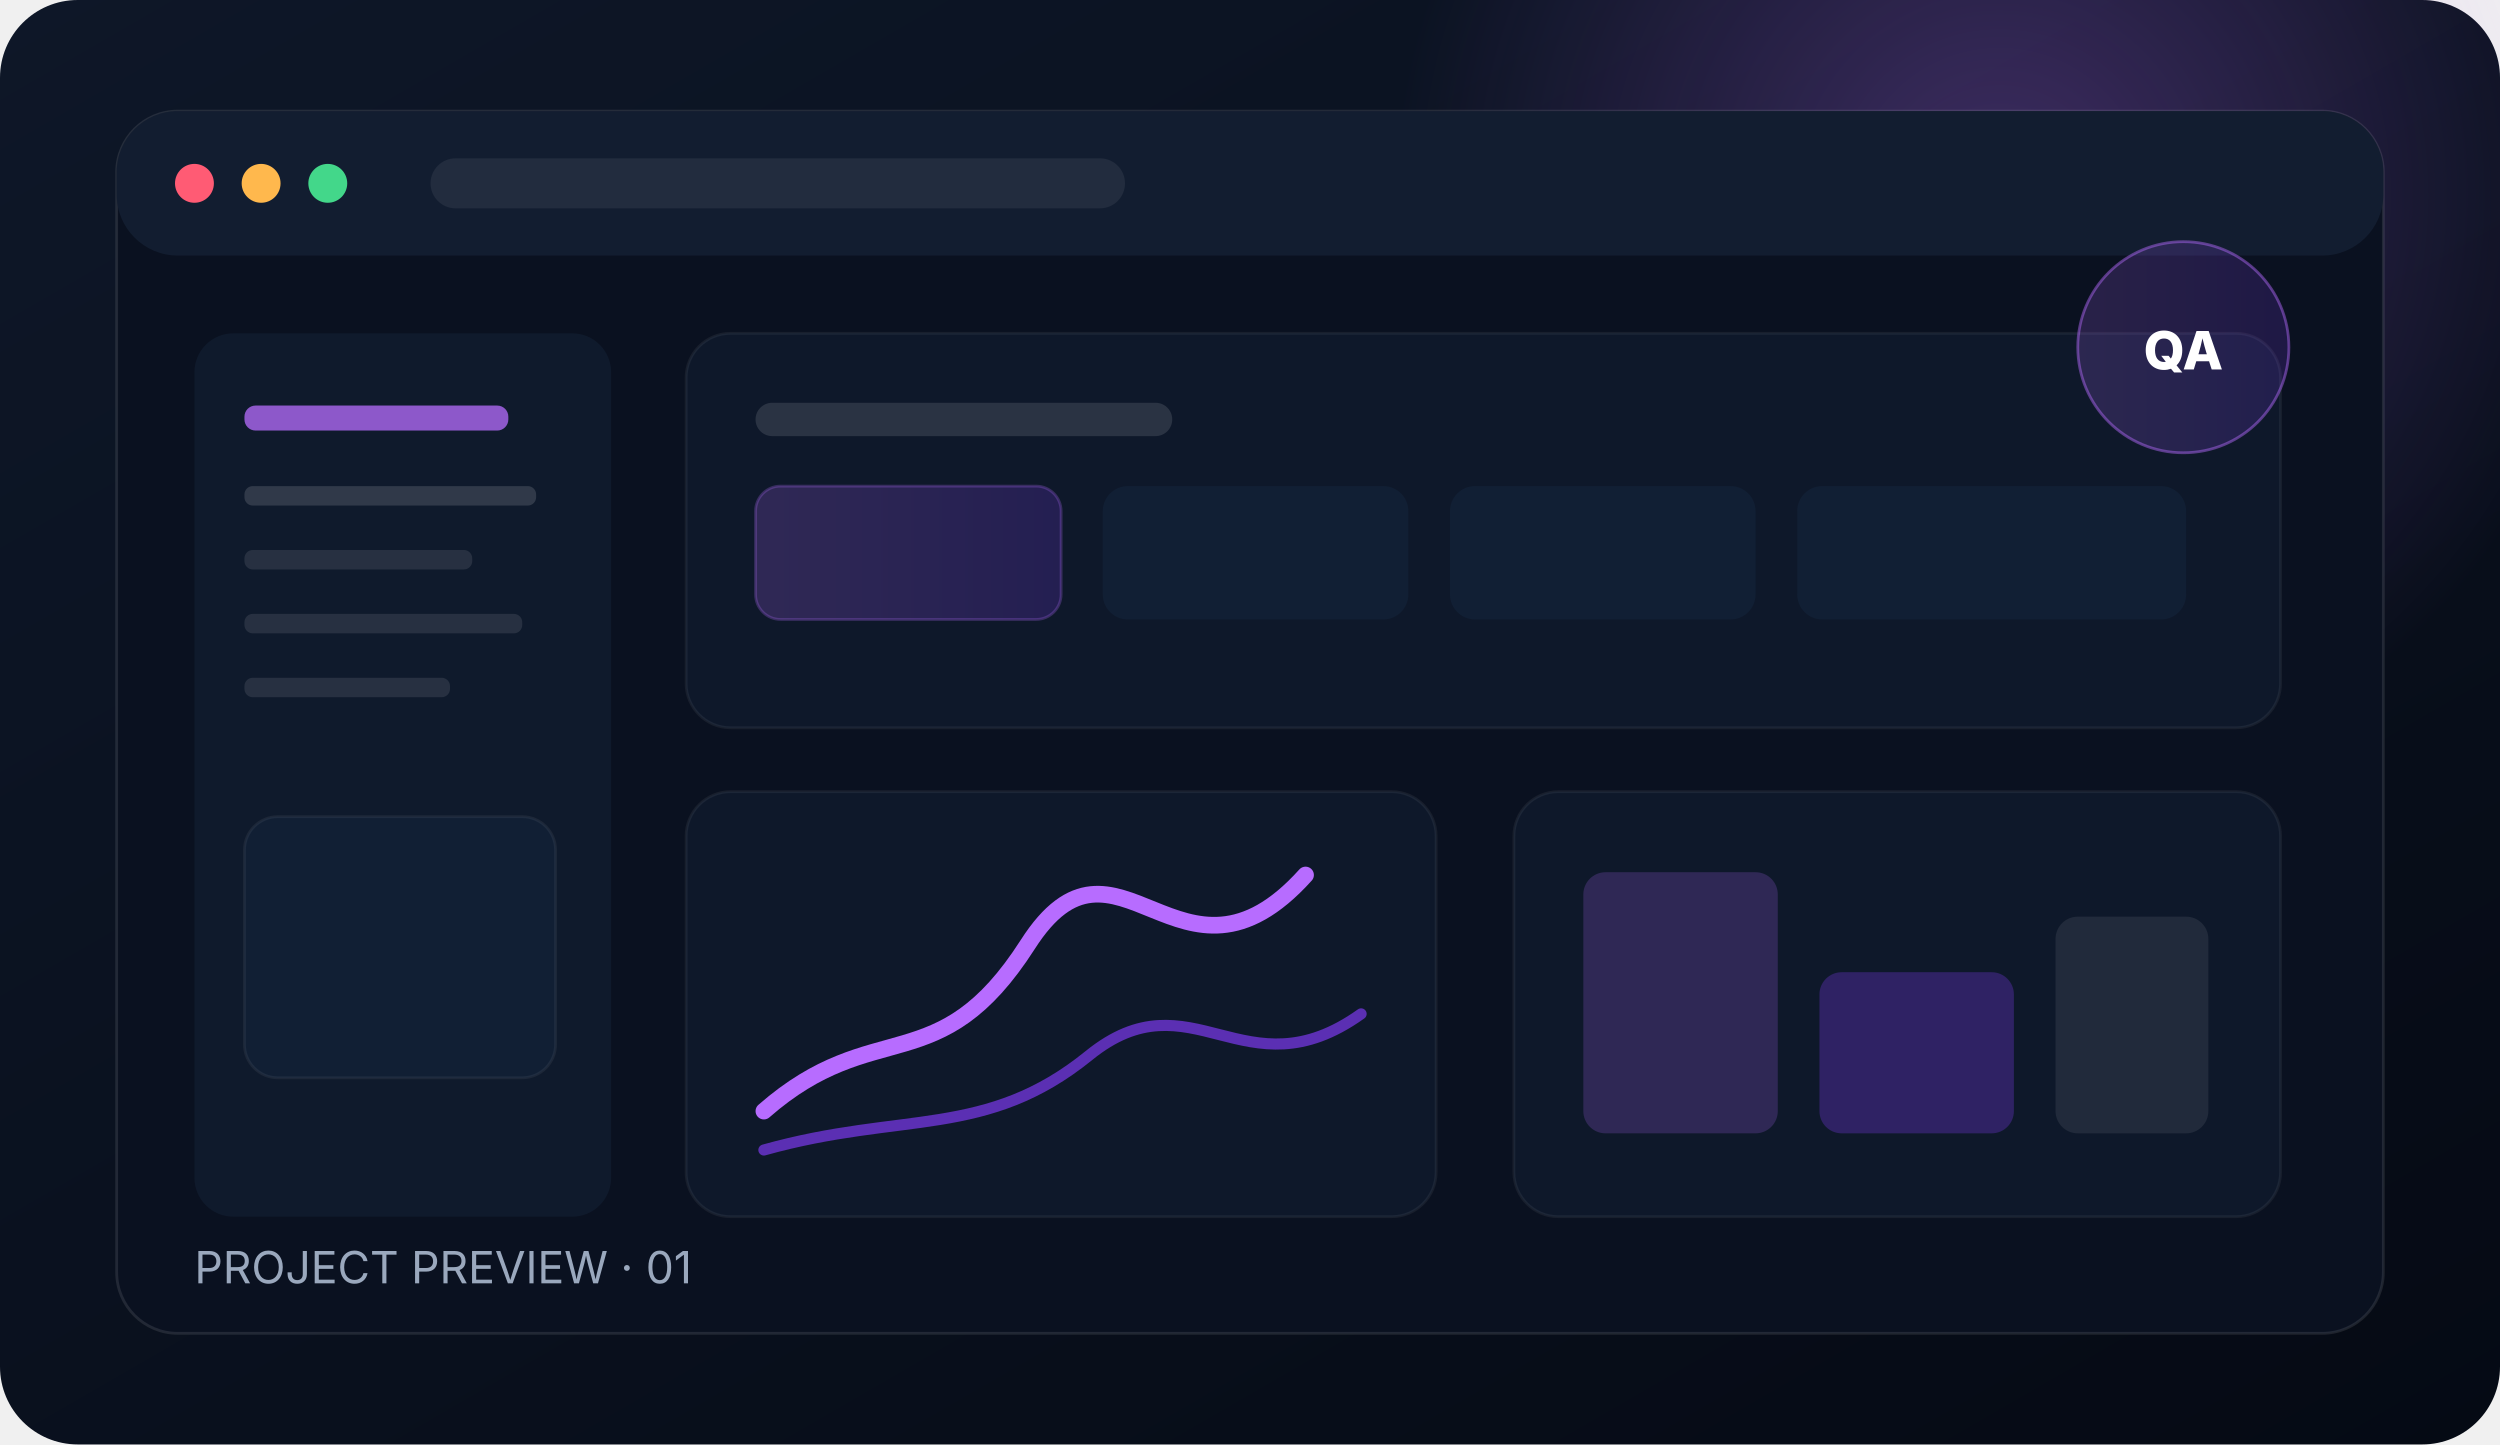
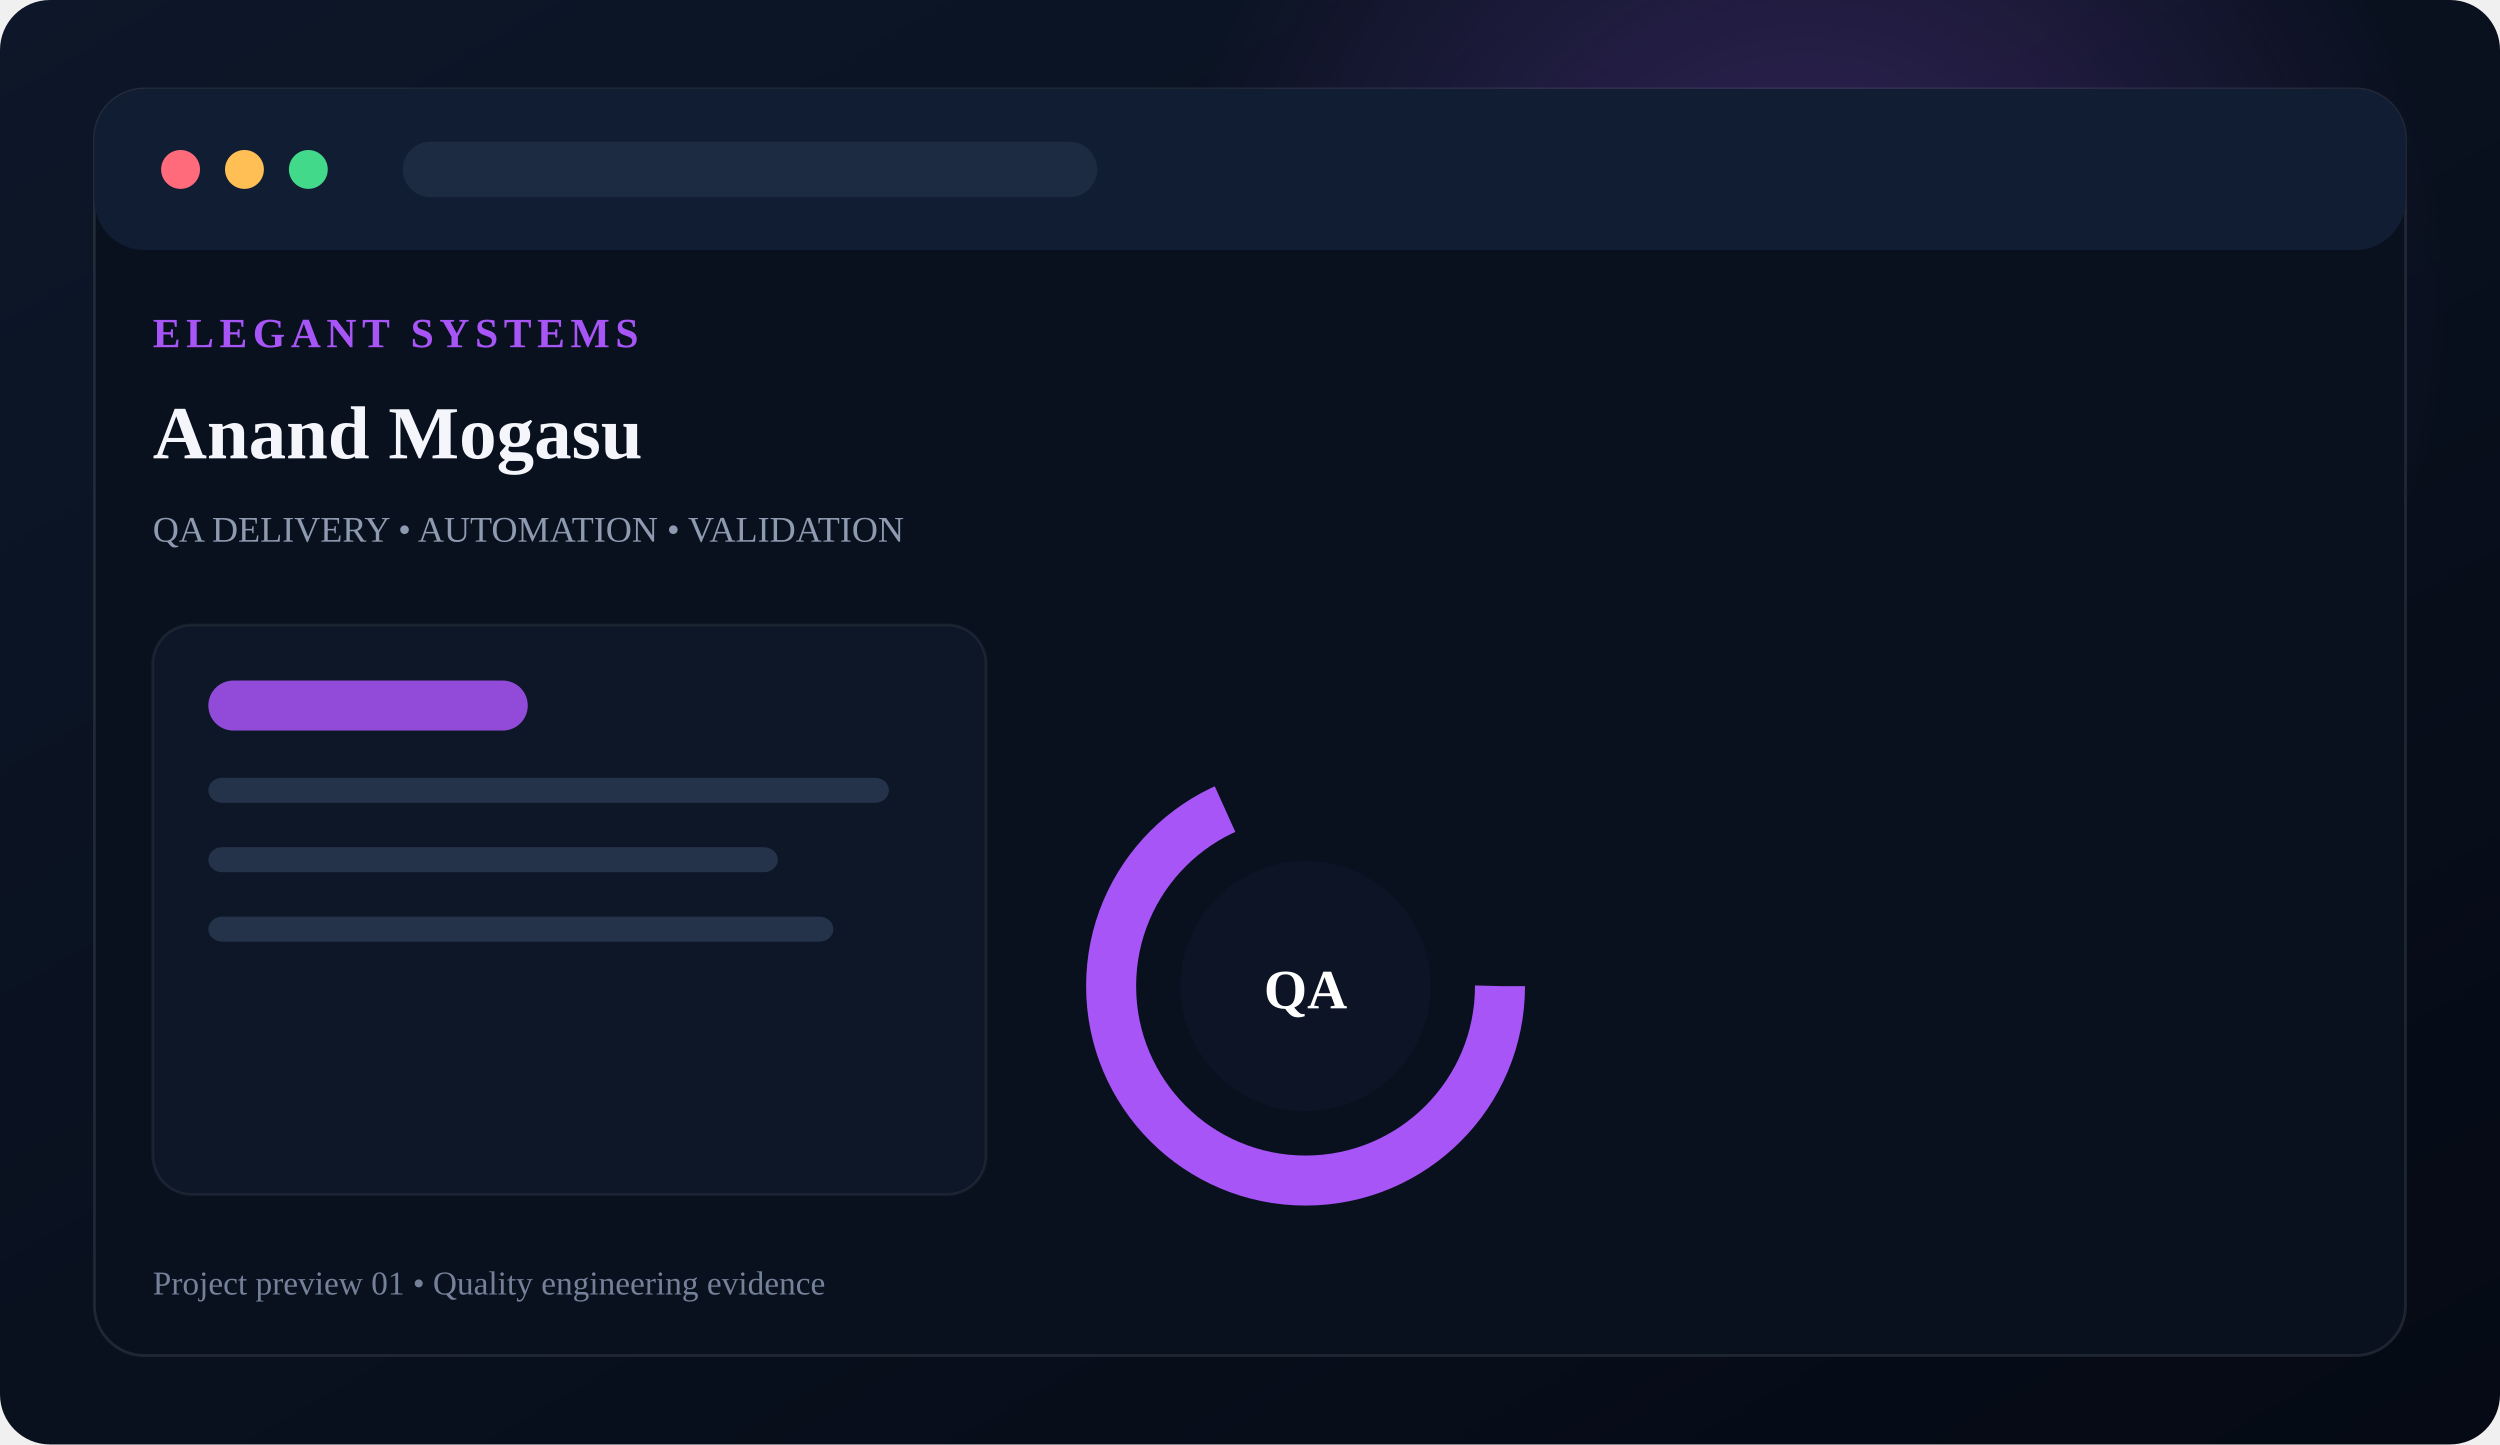
<svg xmlns="http://www.w3.org/2000/svg" viewBox="0 0 900 520">
  <defs>
    <linearGradient id="bg" x1="0" y1="0" x2="1" y2="1">
-       <stop offset="0" stop-color="#0e1728" />
+       <stop offset="0" stop-color="#0d1729" />
      <stop offset="1" stop-color="#050a14" />
    </linearGradient>
-     <linearGradient id="accent" x1="0" y1="0" x2="1" y2="0">
-       <stop offset="0" stop-color="#b76cff" />
-       <stop offset="1" stop-color="#7c3aed" />
-     </linearGradient>
-     <radialGradient id="glow">
-       <stop offset="0" stop-color="#b76cff" stop-opacity=".30" />
-       <stop offset="1" stop-color="#b76cff" stop-opacity="0" />
+     <radialGradient id="g">
+       <stop offset="0" stop-color="#a855f7" stop-opacity=".28" />
+       <stop offset="1" stop-color="#a855f7" stop-opacity="0" />
    </radialGradient>
-     <filter id="shadow">
-       <feDropShadow dx="0" dy="18" stdDeviation="20" flood-color="#000" flood-opacity=".45" />
-     </filter>
  </defs>
-   <rect width="900" height="520" rx="28" fill="url(#bg)" />
-   <circle cx="720" cy="70" r="220" fill="url(#glow)" />
-   <rect x="42" y="40" width="816" height="440" rx="22" fill="#0a1120" stroke="#ffffff" stroke-opacity=".10" />
-   <rect x="42" y="40" width="816" height="52" rx="22" fill="#121d30" />
-   <circle cx="70" cy="66" r="7" fill="#ff5b74" />
-   <circle cx="94" cy="66" r="7" fill="#ffb84d" />
-   <circle cx="118" cy="66" r="7" fill="#43d78a" />
-   <rect x="155" y="57" width="250" height="18" rx="9" fill="#ffffff" fill-opacity=".07" />
-   <rect x="70" y="120" width="150" height="318" rx="14" fill="#0f1a2c" />
-   <rect x="88" y="146" width="95" height="9" rx="4" fill="#b76cff" fill-opacity=".75" />
-   <rect x="88" y="175" width="105" height="7" rx="3" fill="#ffffff" fill-opacity=".14" />
-   <rect x="88" y="198" width="82" height="7" rx="3" fill="#ffffff" fill-opacity=".10" />
-   <rect x="88" y="221" width="100" height="7" rx="3" fill="#ffffff" fill-opacity=".10" />
-   <rect x="88" y="244" width="74" height="7" rx="3" fill="#ffffff" fill-opacity=".10" />
-   <rect x="88" y="294" width="112" height="94" rx="12" fill="#111f34" stroke="#ffffff" stroke-opacity=".06" />
-   <rect x="247" y="120" width="574" height="142" rx="16" fill="#0e182a" stroke="#ffffff" stroke-opacity=".06" />
-   <rect x="272" y="145" width="150" height="12" rx="6" fill="#ffffff" fill-opacity=".12" />
-   <rect x="272" y="175" width="110" height="48" rx="9" fill="url(#accent)" fill-opacity=".20" stroke="#b76cff" stroke-opacity=".25" />
-   <rect x="397" y="175" width="110" height="48" rx="9" fill="#111f34" />
-   <rect x="522" y="175" width="110" height="48" rx="9" fill="#111f34" />
-   <rect x="647" y="175" width="140" height="48" rx="9" fill="#111f34" />
-   <rect x="247" y="285" width="270" height="153" rx="16" fill="#0e182a" stroke="#ffffff" stroke-opacity=".06" />
-   <path d="M275 400 C315 365 338 390 370 340 S425 365 470 315" fill="none" stroke="#b76cff" stroke-width="6" stroke-linecap="round" />
-   <path d="M275 414 C325 400 355 410 392 380 S448 395 490 365" fill="none" stroke="#7c3aed" stroke-opacity=".7" stroke-width="4" stroke-linecap="round" />
-   <rect x="545" y="285" width="276" height="153" rx="16" fill="#0e182a" stroke="#ffffff" stroke-opacity=".06" />
-   <rect x="570" y="314" width="70" height="94" rx="8" fill="#b76cff" fill-opacity=".20" />
-   <rect x="655" y="350" width="70" height="58" rx="8" fill="#7c3aed" fill-opacity=".30" />
-   <rect x="740" y="330" width="55" height="78" rx="8" fill="#ffffff" fill-opacity=".08" />
-   <circle cx="786" cy="125" r="38" fill="url(#accent)" fill-opacity=".18" stroke="#b76cff" stroke-opacity=".45" />
-   <text x="786" y="133" text-anchor="middle" font-family="Inter,Arial,sans-serif" font-size="19" font-weight="800" fill="#fff">QA</text>
-   <text x="70" y="462" font-family="Inter,Arial,sans-serif" font-size="16" fill="#9aa8bd">PROJECT PREVIEW · 01</text>
+   <rect width="900" height="520" rx="18" fill="url(#bg)" />
+   <circle cx="650" cy="110" r="230" fill="url(#g)" />
+   <rect x="34" y="32" width="832" height="456" rx="18" fill="#09111f" stroke="#ffffff18" />
+   <rect x="34" y="32" width="832" height="58" rx="18" fill="#111d32" />
+   <circle cx="65" cy="61" r="7" fill="#ff6b7a" />
+   <circle cx="88" cy="61" r="7" fill="#ffbf55" />
+   <circle cx="111" cy="61" r="7" fill="#42d98b" />
+   <rect x="145" y="51" width="250" height="20" rx="10" fill="#1c2a42" />
+   <text x="55" y="125" fill="#a855f7" font-size="15" font-weight="800" letter-spacing="2">ELEGANT SYSTEMS</text>
+   <text x="55" y="165" fill="#f4f6fb" font-size="27" font-weight="800">Anand Mogasu</text>
+   <text x="55" y="195" fill="#8e9ab0" font-size="13">QA DELIVERY • AUTOMATION • VALIDATION</text>
+   <rect x="55" y="225" width="300" height="205" rx="14" fill="#0d1728" stroke="#ffffff10" />
+   <rect x="75" y="245" width="115" height="18" rx="9" fill="#a855f7" opacity=".85" />
+   <rect x="75" y="280" width="245" height="9" rx="5" fill="#25334a" />
+   <rect x="75" y="305" width="205" height="9" rx="5" fill="#25334a" />
+   <rect x="75" y="330" width="225" height="9" rx="5" fill="#25334a" />
+   <circle cx="470" cy="355" r="70" fill="none" stroke="#a855f7" stroke-width="18" stroke-dasharray="300 140" />
+   <circle cx="470" cy="355" r="45" fill="#0c1425" />
+   <text x="470" y="363" text-anchor="middle" fill="#fff" font-size="20" font-weight="700">QA</text>
+   <text x="55" y="466" fill="#748198" font-size="12">Project preview 01 • Quality engineering evidence</text>
</svg>
